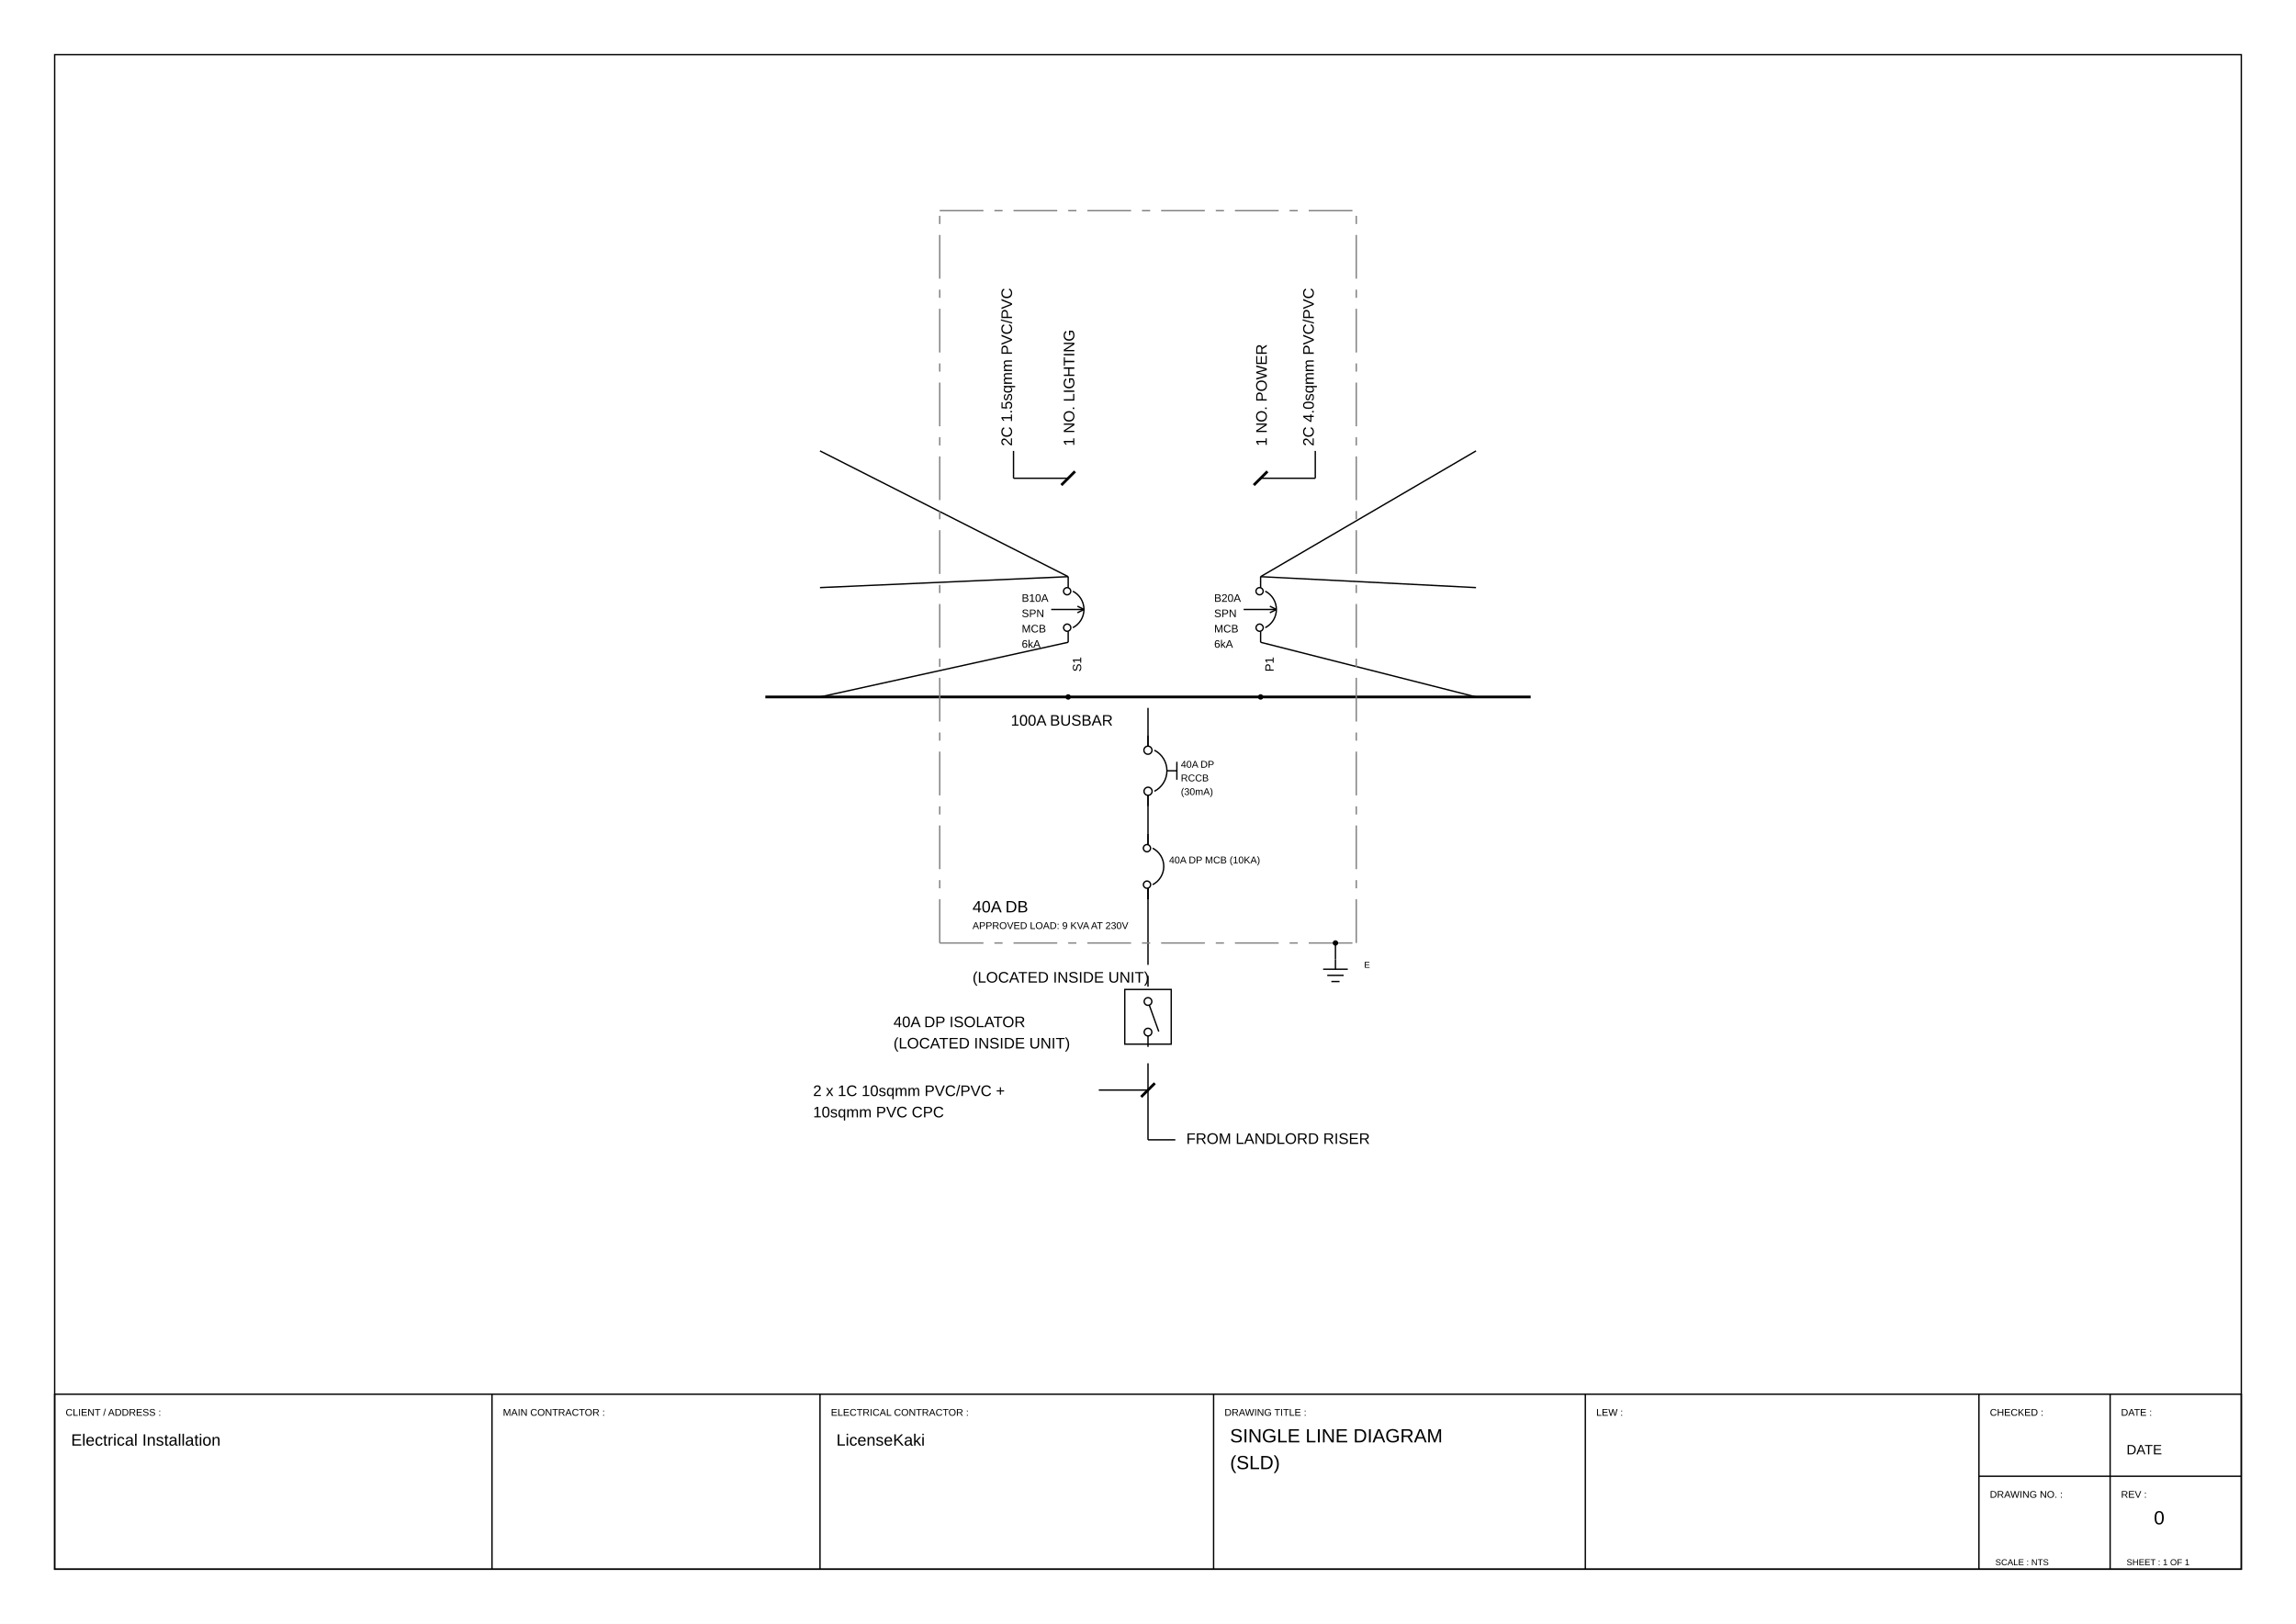
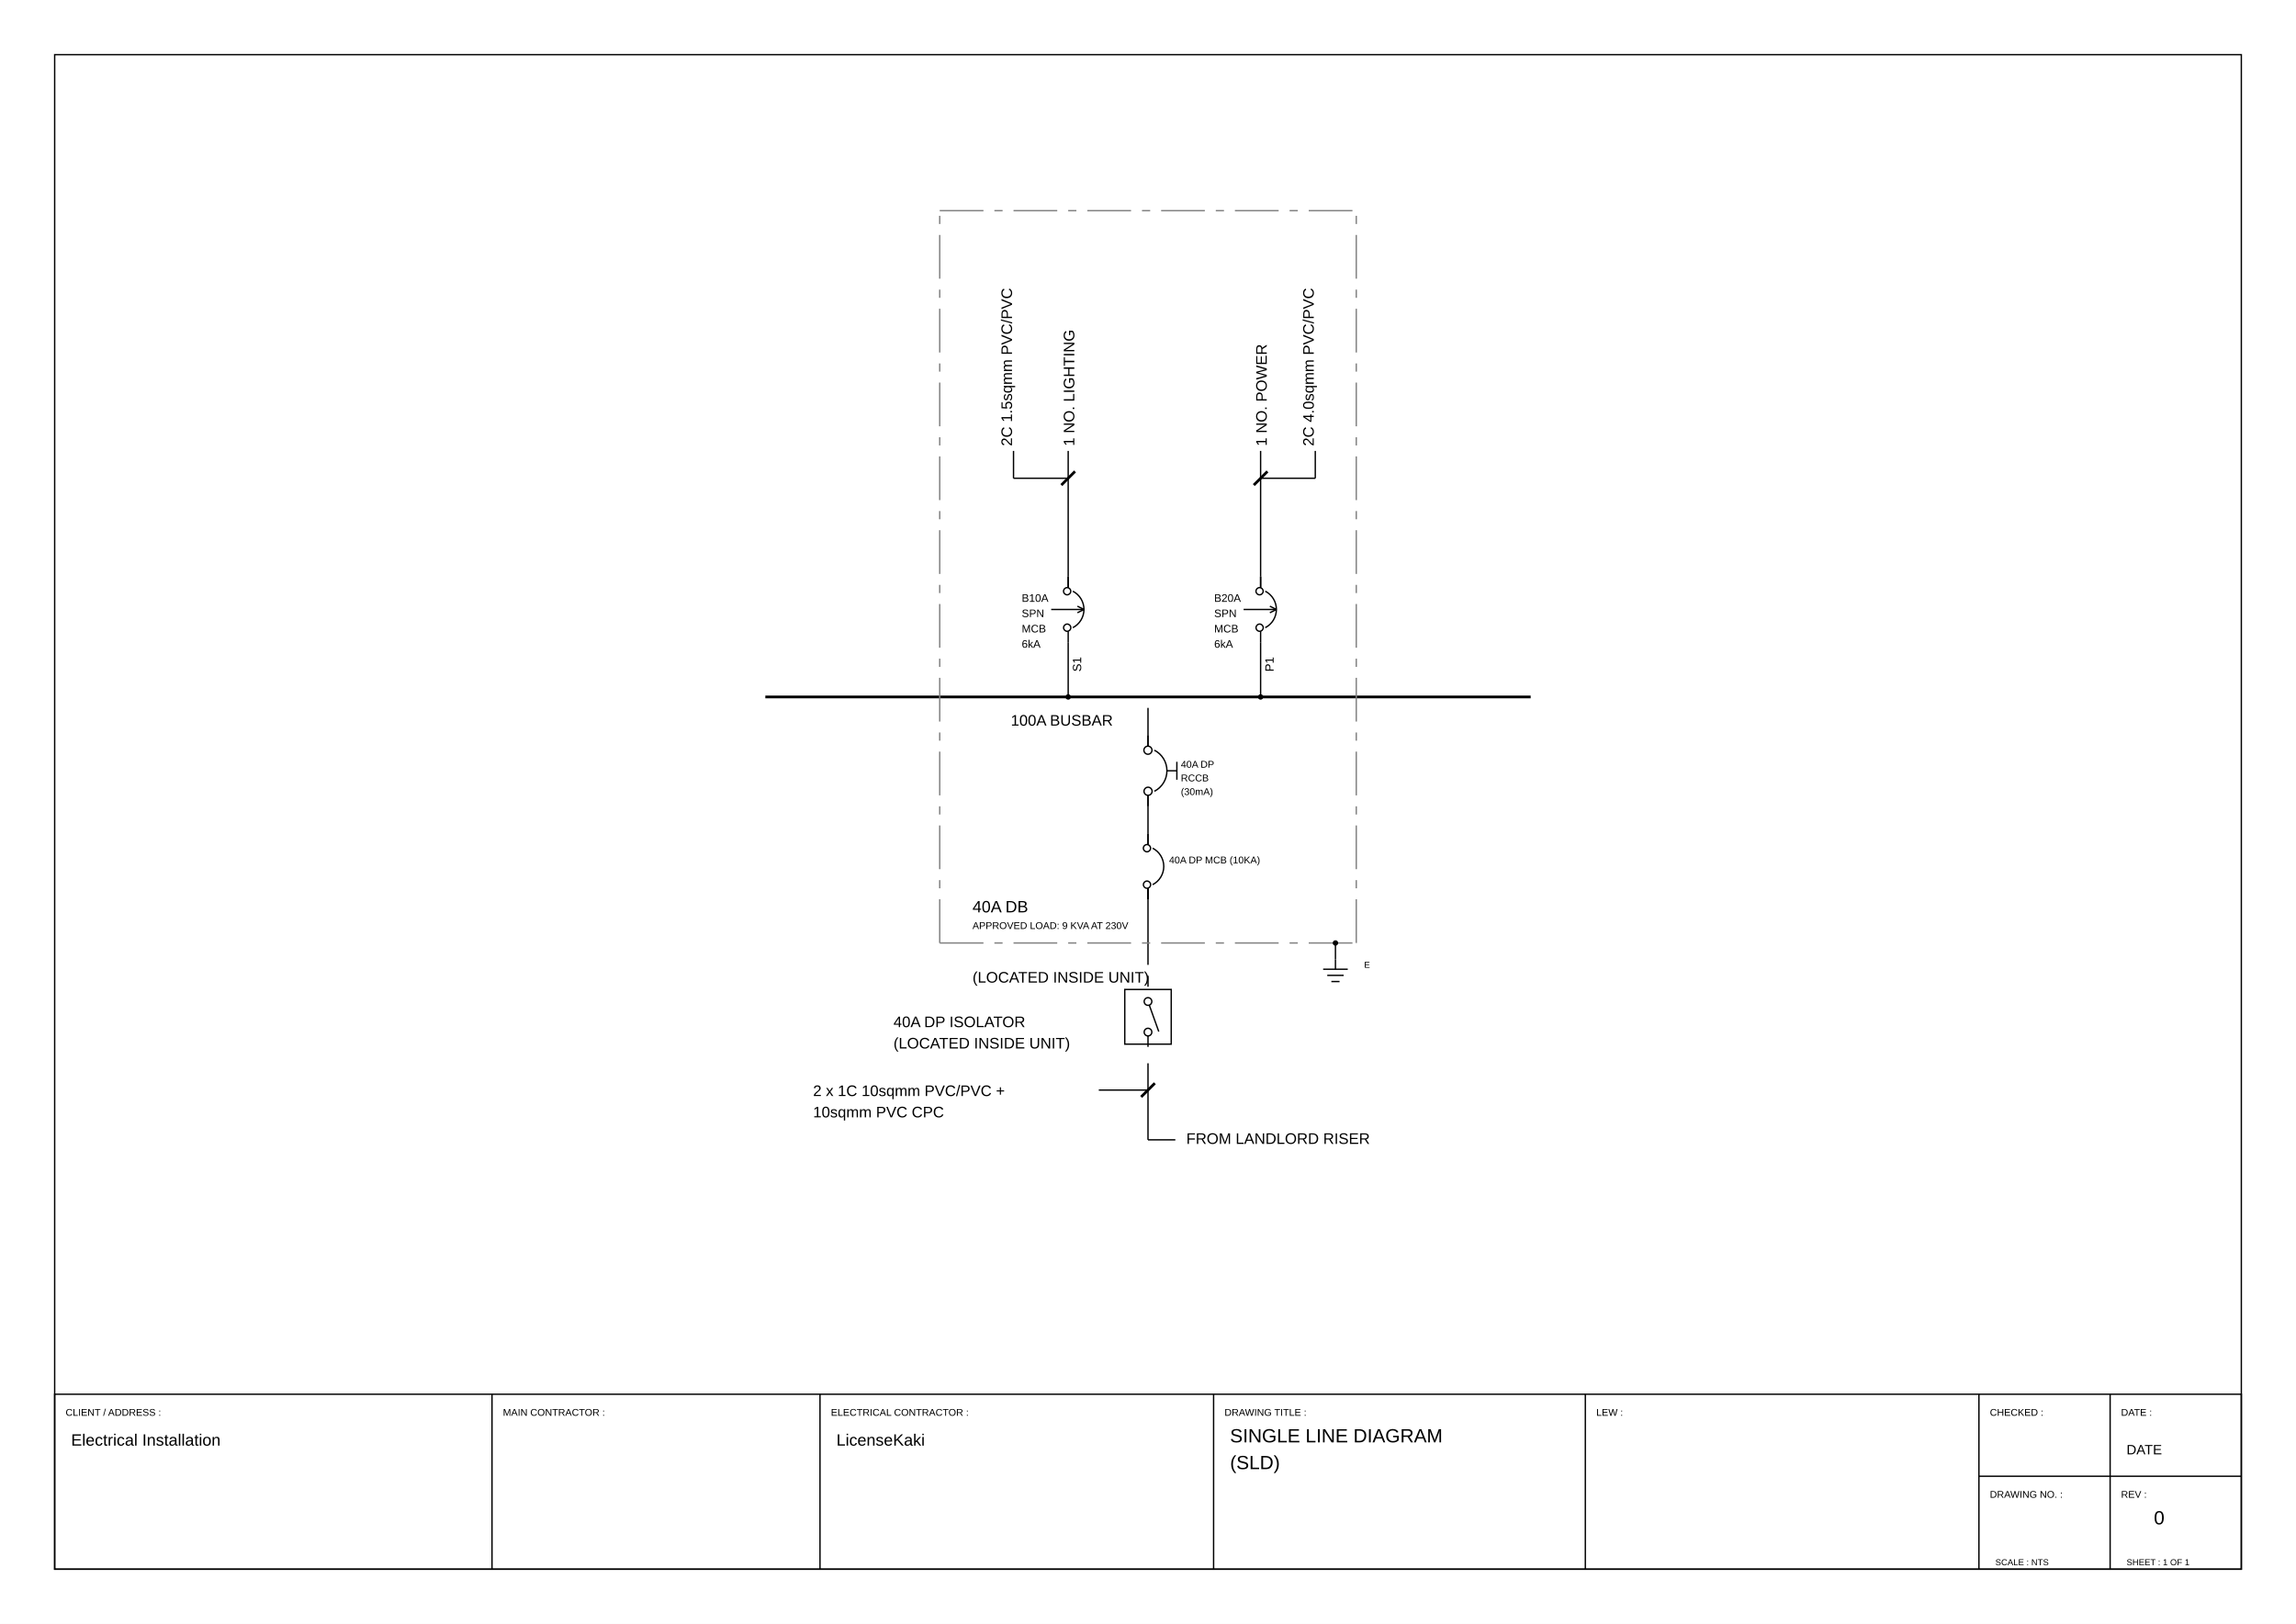
<svg xmlns="http://www.w3.org/2000/svg" viewBox="0 0 420.0 297.0" width="420.0mm" height="297.0mm">
  <rect width="420.0" height="297.0" fill="white" />
  <polygon points="10.00,287.00 410.00,287.00 410.00,10.00 10.00,10.00" stroke="#000000" stroke-width="0.25" fill="none" />
  <polygon points="10.00,287.00 410.00,287.00 410.00,255.00 10.00,255.00" stroke="#000000" stroke-width="0.25" fill="none" />
  <line x1="90.00" y1="255.00" x2="90.00" y2="287.00" stroke="#000000" stroke-width="0.25" fill="none" />
  <line x1="150.00" y1="255.00" x2="150.00" y2="287.00" stroke="#000000" stroke-width="0.25" fill="none" />
  <line x1="222.00" y1="255.00" x2="222.00" y2="287.00" stroke="#000000" stroke-width="0.25" fill="none" />
  <line x1="290.00" y1="255.00" x2="290.00" y2="287.00" stroke="#000000" stroke-width="0.25" fill="none" />
  <line x1="362.00" y1="255.00" x2="362.00" y2="287.00" stroke="#000000" stroke-width="0.25" fill="none" />
  <line x1="362.00" y1="270.00" x2="410.00" y2="270.00" stroke="#000000" stroke-width="0.25" fill="none" />
  <line x1="386.00" y1="255.00" x2="386.00" y2="287.00" stroke="#000000" stroke-width="0.25" fill="none" />
  <text x="12.00" y="258.94" font-family="Arial, Helvetica, sans-serif" font-size="1.8" fill="#000000">CLIENT / ADDRESS :</text>
  <text x="92.00" y="258.94" font-family="Arial, Helvetica, sans-serif" font-size="1.8" fill="#000000">MAIN CONTRACTOR :</text>
  <text x="152.00" y="258.94" font-family="Arial, Helvetica, sans-serif" font-size="1.8" fill="#000000">ELECTRICAL CONTRACTOR :</text>
  <text x="224.00" y="258.94" font-family="Arial, Helvetica, sans-serif" font-size="1.8" fill="#000000">DRAWING TITLE :</text>
  <text x="292.00" y="258.94" font-family="Arial, Helvetica, sans-serif" font-size="1.8" fill="#000000">LEW :</text>
  <text x="364.00" y="258.94" font-family="Arial, Helvetica, sans-serif" font-size="1.8" fill="#000000">CHECKED :</text>
  <text x="388.00" y="258.94" font-family="Arial, Helvetica, sans-serif" font-size="1.8" fill="#000000">DATE :</text>
  <text x="364.00" y="273.94" font-family="Arial, Helvetica, sans-serif" font-size="1.8" fill="#000000">DRAWING NO. :</text>
  <text x="388.00" y="273.94" font-family="Arial, Helvetica, sans-serif" font-size="1.8" fill="#000000">REV :</text>
  <text x="217.00" y="209.21" font-family="Arial, Helvetica, sans-serif" font-size="2.8" fill="#000000">FROM LANDLORD RISER</text>
  <circle cx="210.00" cy="188.77" r="0.70" stroke="#000000" stroke-width="0.25" fill="none" />
  <circle cx="210.00" cy="183.17" r="0.70" stroke="#000000" stroke-width="0.25" fill="none" />
  <polyline points="210.23,183.82 211.97,188.67" stroke="#000000" stroke-width="0.25" fill="none" />
  <polygon points="205.75,190.97 214.25,190.97 214.25,180.97 205.75,180.97" stroke="#000000" stroke-width="0.25" fill="none" />
  <text x="163.44" y="187.86" font-family="Arial, Helvetica, sans-serif" font-size="2.8" fill="#000000">
    <tspan x="163.44">40A DP ISOLATOR</tspan>
    <tspan x="163.44" dy="3.9">(LOCATED INSIDE UNIT)</tspan>
  </text>
  <path d="M 210.85,161.80 A 3.75,3.75 0 0,0 210.85,155.13" stroke="#000000" stroke-width="0.25" fill="none" />
  <circle cx="209.81" cy="155.13" r="0.66" stroke="#000000" stroke-width="0.25" fill="none" />
  <circle cx="209.82" cy="161.80" r="0.66" stroke="#000000" stroke-width="0.25" fill="none" />
  <line x1="210.00" y1="162.47" x2="210.00" y2="164.47" stroke="#000000" stroke-width="0.25" fill="none" />
  <line x1="210.00" y1="154.47" x2="210.00" y2="152.47" stroke="#000000" stroke-width="0.25" fill="none" />
  <text x="213.85" y="157.91" font-family="Arial, Helvetica, sans-serif" font-size="1.8" fill="#000000">40A DP MCB (10KA)</text>
  <path d="M 211.17,144.72 A 4.22,4.22 0 0,0 211.17,137.21" stroke="#000000" stroke-width="0.25" fill="none" />
  <circle cx="209.99" cy="137.21" r="0.74" stroke="#000000" stroke-width="0.25" fill="none" />
  <circle cx="210.01" cy="144.72" r="0.74" stroke="#000000" stroke-width="0.25" fill="none" />
  <line x1="213.47" y1="140.97" x2="215.28" y2="140.97" stroke="#000000" stroke-width="0.25" fill="none" />
  <line x1="215.28" y1="142.61" x2="215.28" y2="139.33" stroke="#000000" stroke-width="0.25" fill="none" />
  <line x1="210.00" y1="145.47" x2="210.00" y2="147.47" stroke="#000000" stroke-width="0.25" fill="none" />
  <line x1="210.00" y1="136.47" x2="210.00" y2="134.47" stroke="#000000" stroke-width="0.25" fill="none" />
  <text x="216.01" y="140.41" font-family="Arial, Helvetica, sans-serif" font-size="1.8" fill="#000000">
    <tspan x="216.01">40A DP</tspan>
    <tspan x="216.01" dy="2.5">RCCB </tspan>
    <tspan x="216.01" dy="2.5">(30mA)</tspan>
  </text>
  <line x1="140.00" y1="127.47" x2="280.00" y2="127.47" stroke="#000000" stroke-width="0.50" fill="none" />
  <text x="184.90" y="132.71" font-family="Arial, Helvetica, sans-serif" font-size="2.8" fill="#000000">100A BUSBAR</text>
  <text x="196.90" y="123.73" font-family="Arial, Helvetica, sans-serif" font-size="2.2" fill="#000000" transform="rotate(-90.0,196.90,122.85)">S1</text>
  <path d="M 196.25,114.80 A 3.75,3.75 0 0,0 196.25,108.13" stroke="#000000" stroke-width="0.25" fill="none" />
  <circle cx="195.21" cy="108.13" r="0.66" stroke="#000000" stroke-width="0.25" fill="none" />
  <circle cx="195.22" cy="114.80" r="0.66" stroke="#000000" stroke-width="0.25" fill="none" />
  <line x1="195.40" y1="115.47" x2="195.40" y2="117.47" stroke="#000000" stroke-width="0.25" fill="none" />
  <line x1="195.40" y1="107.47" x2="195.40" y2="105.47" stroke="#000000" stroke-width="0.25" fill="none" />
  <line x1="192.29" y1="111.47" x2="198.29" y2="111.47" stroke="#000000" stroke-width="0.25" fill="none" />
  <line x1="198.29" y1="111.47" x2="197.09" y2="110.87" stroke="#000000" stroke-width="0.25" fill="none" />
  <line x1="198.29" y1="111.47" x2="197.09" y2="112.07" stroke="#000000" stroke-width="0.25" fill="none" />
  <text x="186.90" y="110.07" font-family="Arial, Helvetica, sans-serif" font-size="2.0" fill="#000000">
    <tspan x="186.90">B10A</tspan>
    <tspan x="186.90" dy="2.8">SPN</tspan>
    <tspan x="186.90" dy="2.8">MCB</tspan>
    <tspan x="186.90" dy="2.8">6kA</tspan>
  </text>
  <text x="195.40" y="82.71" font-family="Arial, Helvetica, sans-serif" font-size="2.8" fill="#000000" transform="rotate(-90.0,195.40,81.59)">1 NO. LIGHTING</text>
  <text x="232.10" y="123.73" font-family="Arial, Helvetica, sans-serif" font-size="2.2" fill="#000000" transform="rotate(-90.0,232.10,122.85)">P1</text>
  <path d="M 231.45,114.80 A 3.75,3.75 0 0,0 231.45,108.13" stroke="#000000" stroke-width="0.25" fill="none" />
  <circle cx="230.41" cy="108.13" r="0.66" stroke="#000000" stroke-width="0.25" fill="none" />
  <circle cx="230.42" cy="114.80" r="0.66" stroke="#000000" stroke-width="0.25" fill="none" />
  <line x1="230.60" y1="115.47" x2="230.60" y2="117.47" stroke="#000000" stroke-width="0.25" fill="none" />
  <line x1="230.60" y1="107.47" x2="230.60" y2="105.47" stroke="#000000" stroke-width="0.25" fill="none" />
  <line x1="227.49" y1="111.47" x2="233.49" y2="111.47" stroke="#000000" stroke-width="0.25" fill="none" />
  <line x1="233.49" y1="111.47" x2="232.29" y2="110.87" stroke="#000000" stroke-width="0.25" fill="none" />
  <line x1="233.49" y1="111.47" x2="232.29" y2="112.07" stroke="#000000" stroke-width="0.25" fill="none" />
  <text x="222.10" y="110.07" font-family="Arial, Helvetica, sans-serif" font-size="2.0" fill="#000000">
    <tspan x="222.10">B20A</tspan>
    <tspan x="222.10" dy="2.8">SPN</tspan>
    <tspan x="222.10" dy="2.8">MCB</tspan>
    <tspan x="222.10" dy="2.8">6kA</tspan>
  </text>
  <text x="230.60" y="82.71" font-family="Arial, Helvetica, sans-serif" font-size="2.8" fill="#000000" transform="rotate(-90.0,230.60,81.59)">1 NO. POWER</text>
  <text x="184.00" y="82.71" font-family="Arial, Helvetica, sans-serif" font-size="2.8" fill="#000000" transform="rotate(-90.0,184.00,81.59)">2C 1.5sqmm PVC/PVC</text>
  <text x="239.20" y="82.71" font-family="Arial, Helvetica, sans-serif" font-size="2.8" fill="#000000" transform="rotate(-90.0,239.20,81.59)">2C 4.0sqmm PVC/PVC</text>
  <text x="177.90" y="166.87" font-family="Arial, Helvetica, sans-serif" font-size="3.0" fill="#000000">40A DB</text>
  <text x="177.90" y="169.91" font-family="Arial, Helvetica, sans-serif" font-size="1.8" fill="#000000">APPROVED LOAD: 9 KVA AT 230V</text>
  <text x="177.90" y="179.71" font-family="Arial, Helvetica, sans-serif" font-size="2.8" fill="#000000">(LOCATED INSIDE UNIT)</text>
  <line x1="244.29" y1="175.47" x2="244.29" y2="177.27" stroke="#000000" stroke-width="0.25" fill="none" />
  <line x1="242.04" y1="177.27" x2="246.54" y2="177.27" stroke="#000000" stroke-width="0.25" fill="none" />
  <line x1="242.79" y1="178.39" x2="245.79" y2="178.39" stroke="#000000" stroke-width="0.25" fill="none" />
  <line x1="243.54" y1="179.52" x2="245.04" y2="179.52" stroke="#000000" stroke-width="0.25" fill="none" />
  <text x="249.54" y="177.00" font-family="Arial, Helvetica, sans-serif" font-size="1.6" fill="#000000">E</text>
  <text x="148.73" y="200.46" font-family="Arial, Helvetica, sans-serif" font-size="2.8" fill="#000000">
    <tspan x="148.73">2 x 1C 10sqmm PVC/PVC +</tspan>
    <tspan x="148.73" dy="3.9">10sqmm PVC CPC</tspan>
  </text>
  <line x1="210.00" y1="208.47" x2="215.00" y2="208.47" stroke="#000000" stroke-width="0.25" fill="none" />
  <line x1="210.00" y1="208.47" x2="210.00" y2="194.47" stroke="#000000" stroke-width="0.25" fill="none" />
  <line x1="208.75" y1="200.62" x2="211.25" y2="198.12" stroke="#000000" stroke-width="0.50" fill="none" />
  <line x1="210.00" y1="199.37" x2="201.00" y2="199.37" stroke="#000000" stroke-width="0.25" fill="none" />
  <line x1="210.00" y1="191.47" x2="210.00" y2="189.47" stroke="#000000" stroke-width="0.25" fill="none" />
  <line x1="210.00" y1="180.47" x2="210.00" y2="178.47" stroke="#000000" stroke-width="0.25" fill="none" />
  <line x1="210.00" y1="176.47" x2="210.00" y2="162.47" stroke="#000000" stroke-width="0.25" fill="none" />
  <line x1="210.00" y1="164.47" x2="210.00" y2="162.47" stroke="#000000" stroke-width="0.25" fill="none" />
  <line x1="210.00" y1="154.47" x2="210.00" y2="152.47" stroke="#000000" stroke-width="0.25" fill="none" />
  <line x1="210.00" y1="152.47" x2="210.00" y2="147.47" stroke="#000000" stroke-width="0.25" fill="none" />
  <line x1="210.00" y1="147.47" x2="210.00" y2="145.47" stroke="#000000" stroke-width="0.25" fill="none" />
  <line x1="210.00" y1="136.47" x2="210.00" y2="134.47" stroke="#000000" stroke-width="0.25" fill="none" />
  <line x1="210.00" y1="134.47" x2="210.00" y2="129.47" stroke="#000000" stroke-width="0.25" fill="none" />
-   <line x1="150.00" y1="127.47" x2="195.40" y2="117.47" stroke="#000000" stroke-width="0.25" fill="none" />
-   <line x1="150.00" y1="107.47" x2="195.40" y2="105.47" stroke="#000000" stroke-width="0.25" fill="none" />
-   <line x1="195.40" y1="105.47" x2="150.00" y2="82.47" stroke="#000000" stroke-width="0.25" fill="none" />
-   <line x1="270.00" y1="127.47" x2="230.60" y2="117.47" stroke="#000000" stroke-width="0.25" fill="none" />
-   <line x1="270.00" y1="107.47" x2="230.60" y2="105.47" stroke="#000000" stroke-width="0.25" fill="none" />
-   <line x1="230.60" y1="105.47" x2="270.00" y2="82.47" stroke="#000000" stroke-width="0.25" fill="none" />
+   <line x1="195.40" y1="127.47" x2="195.40" y2="117.47" stroke="#000000" stroke-width="0.25" fill="none" />
+   <line x1="195.40" y1="107.47" x2="195.40" y2="105.47" stroke="#000000" stroke-width="0.25" fill="none" />
+   <line x1="195.40" y1="105.47" x2="195.40" y2="82.47" stroke="#000000" stroke-width="0.25" fill="none" />
+   <line x1="230.60" y1="127.47" x2="230.60" y2="117.47" stroke="#000000" stroke-width="0.25" fill="none" />
+   <line x1="230.60" y1="107.47" x2="230.60" y2="105.47" stroke="#000000" stroke-width="0.25" fill="none" />
+   <line x1="230.60" y1="105.47" x2="230.60" y2="82.47" stroke="#000000" stroke-width="0.25" fill="none" />
  <line x1="185.40" y1="87.47" x2="195.40" y2="87.47" stroke="#000000" stroke-width="0.25" fill="none" />
  <line x1="194.15" y1="88.72" x2="196.65" y2="86.22" stroke="#000000" stroke-width="0.50" fill="none" />
  <line x1="185.40" y1="87.47" x2="185.40" y2="82.47" stroke="#000000" stroke-width="0.25" fill="none" />
  <line x1="230.60" y1="87.47" x2="240.60" y2="87.47" stroke="#000000" stroke-width="0.25" fill="none" />
  <line x1="229.35" y1="88.72" x2="231.85" y2="86.22" stroke="#000000" stroke-width="0.50" fill="none" />
  <line x1="240.60" y1="87.47" x2="240.60" y2="82.47" stroke="#000000" stroke-width="0.25" fill="none" />
  <line x1="244.29" y1="172.47" x2="244.29" y2="175.47" stroke="#000000" stroke-width="0.25" fill="none" />
  <line x1="171.90" y1="172.47" x2="179.90" y2="172.47" stroke="#808080" stroke-width="0.25" fill="none" />
  <line x1="181.90" y1="172.47" x2="183.40" y2="172.47" stroke="#808080" stroke-width="0.25" fill="none" />
  <line x1="185.40" y1="172.47" x2="193.40" y2="172.47" stroke="#808080" stroke-width="0.25" fill="none" />
  <line x1="195.40" y1="172.47" x2="196.90" y2="172.47" stroke="#808080" stroke-width="0.25" fill="none" />
  <line x1="198.90" y1="172.47" x2="206.90" y2="172.47" stroke="#808080" stroke-width="0.25" fill="none" />
  <line x1="208.90" y1="172.47" x2="210.40" y2="172.47" stroke="#808080" stroke-width="0.25" fill="none" />
  <line x1="212.40" y1="172.47" x2="220.40" y2="172.47" stroke="#808080" stroke-width="0.25" fill="none" />
  <line x1="222.40" y1="172.47" x2="223.90" y2="172.47" stroke="#808080" stroke-width="0.25" fill="none" />
  <line x1="225.90" y1="172.47" x2="233.90" y2="172.47" stroke="#808080" stroke-width="0.25" fill="none" />
  <line x1="235.90" y1="172.47" x2="237.40" y2="172.47" stroke="#808080" stroke-width="0.25" fill="none" />
  <line x1="239.40" y1="172.47" x2="247.40" y2="172.47" stroke="#808080" stroke-width="0.25" fill="none" />
  <line x1="171.90" y1="38.53" x2="179.90" y2="38.53" stroke="#808080" stroke-width="0.25" fill="none" />
  <line x1="181.90" y1="38.53" x2="183.40" y2="38.53" stroke="#808080" stroke-width="0.25" fill="none" />
  <line x1="185.40" y1="38.53" x2="193.40" y2="38.53" stroke="#808080" stroke-width="0.25" fill="none" />
  <line x1="195.40" y1="38.53" x2="196.90" y2="38.53" stroke="#808080" stroke-width="0.25" fill="none" />
  <line x1="198.90" y1="38.53" x2="206.90" y2="38.53" stroke="#808080" stroke-width="0.25" fill="none" />
  <line x1="208.90" y1="38.53" x2="210.40" y2="38.53" stroke="#808080" stroke-width="0.25" fill="none" />
  <line x1="212.40" y1="38.53" x2="220.40" y2="38.53" stroke="#808080" stroke-width="0.25" fill="none" />
  <line x1="222.40" y1="38.53" x2="223.90" y2="38.53" stroke="#808080" stroke-width="0.25" fill="none" />
  <line x1="225.90" y1="38.53" x2="233.90" y2="38.53" stroke="#808080" stroke-width="0.25" fill="none" />
  <line x1="235.90" y1="38.53" x2="237.40" y2="38.53" stroke="#808080" stroke-width="0.25" fill="none" />
  <line x1="239.40" y1="38.53" x2="247.40" y2="38.53" stroke="#808080" stroke-width="0.25" fill="none" />
  <line x1="171.90" y1="172.47" x2="171.90" y2="164.47" stroke="#808080" stroke-width="0.25" fill="none" />
  <line x1="171.90" y1="162.47" x2="171.90" y2="160.97" stroke="#808080" stroke-width="0.25" fill="none" />
  <line x1="171.90" y1="158.97" x2="171.90" y2="150.97" stroke="#808080" stroke-width="0.25" fill="none" />
  <line x1="171.90" y1="148.97" x2="171.90" y2="147.47" stroke="#808080" stroke-width="0.25" fill="none" />
  <line x1="171.90" y1="145.47" x2="171.90" y2="137.47" stroke="#808080" stroke-width="0.25" fill="none" />
  <line x1="171.90" y1="135.47" x2="171.90" y2="133.97" stroke="#808080" stroke-width="0.25" fill="none" />
  <line x1="171.90" y1="131.97" x2="171.90" y2="123.97" stroke="#808080" stroke-width="0.25" fill="none" />
  <line x1="171.90" y1="121.97" x2="171.90" y2="120.47" stroke="#808080" stroke-width="0.25" fill="none" />
  <line x1="171.90" y1="118.47" x2="171.90" y2="110.47" stroke="#808080" stroke-width="0.25" fill="none" />
  <line x1="171.90" y1="108.47" x2="171.90" y2="106.97" stroke="#808080" stroke-width="0.25" fill="none" />
  <line x1="171.90" y1="104.97" x2="171.90" y2="96.97" stroke="#808080" stroke-width="0.25" fill="none" />
  <line x1="171.90" y1="94.97" x2="171.90" y2="93.47" stroke="#808080" stroke-width="0.25" fill="none" />
  <line x1="171.90" y1="91.47" x2="171.90" y2="83.47" stroke="#808080" stroke-width="0.25" fill="none" />
  <line x1="171.90" y1="81.47" x2="171.90" y2="79.97" stroke="#808080" stroke-width="0.25" fill="none" />
  <line x1="171.90" y1="77.97" x2="171.90" y2="69.97" stroke="#808080" stroke-width="0.25" fill="none" />
  <line x1="171.90" y1="67.97" x2="171.90" y2="66.47" stroke="#808080" stroke-width="0.25" fill="none" />
  <line x1="171.90" y1="64.47" x2="171.90" y2="56.47" stroke="#808080" stroke-width="0.25" fill="none" />
  <line x1="171.90" y1="54.47" x2="171.90" y2="52.97" stroke="#808080" stroke-width="0.25" fill="none" />
  <line x1="171.90" y1="50.97" x2="171.90" y2="42.97" stroke="#808080" stroke-width="0.25" fill="none" />
  <line x1="171.90" y1="40.97" x2="171.90" y2="39.47" stroke="#808080" stroke-width="0.25" fill="none" />
  <line x1="248.10" y1="172.47" x2="248.10" y2="164.47" stroke="#808080" stroke-width="0.25" fill="none" />
  <line x1="248.10" y1="162.47" x2="248.10" y2="160.97" stroke="#808080" stroke-width="0.25" fill="none" />
  <line x1="248.10" y1="158.97" x2="248.10" y2="150.97" stroke="#808080" stroke-width="0.25" fill="none" />
  <line x1="248.10" y1="148.97" x2="248.10" y2="147.47" stroke="#808080" stroke-width="0.25" fill="none" />
  <line x1="248.10" y1="145.47" x2="248.10" y2="137.47" stroke="#808080" stroke-width="0.25" fill="none" />
  <line x1="248.10" y1="135.47" x2="248.10" y2="133.97" stroke="#808080" stroke-width="0.25" fill="none" />
  <line x1="248.10" y1="131.97" x2="248.10" y2="123.97" stroke="#808080" stroke-width="0.25" fill="none" />
  <line x1="248.10" y1="121.97" x2="248.10" y2="120.47" stroke="#808080" stroke-width="0.25" fill="none" />
  <line x1="248.10" y1="118.47" x2="248.10" y2="110.47" stroke="#808080" stroke-width="0.25" fill="none" />
  <line x1="248.10" y1="108.47" x2="248.10" y2="106.97" stroke="#808080" stroke-width="0.25" fill="none" />
  <line x1="248.10" y1="104.97" x2="248.10" y2="96.97" stroke="#808080" stroke-width="0.25" fill="none" />
  <line x1="248.10" y1="94.97" x2="248.10" y2="93.47" stroke="#808080" stroke-width="0.25" fill="none" />
  <line x1="248.10" y1="91.47" x2="248.10" y2="83.47" stroke="#808080" stroke-width="0.25" fill="none" />
  <line x1="248.10" y1="81.47" x2="248.10" y2="79.97" stroke="#808080" stroke-width="0.25" fill="none" />
  <line x1="248.10" y1="77.97" x2="248.10" y2="69.97" stroke="#808080" stroke-width="0.25" fill="none" />
  <line x1="248.10" y1="67.97" x2="248.10" y2="66.47" stroke="#808080" stroke-width="0.25" fill="none" />
  <line x1="248.10" y1="64.47" x2="248.10" y2="56.47" stroke="#808080" stroke-width="0.25" fill="none" />
  <line x1="248.10" y1="54.47" x2="248.10" y2="52.97" stroke="#808080" stroke-width="0.25" fill="none" />
  <line x1="248.10" y1="50.97" x2="248.10" y2="42.97" stroke="#808080" stroke-width="0.25" fill="none" />
  <line x1="248.10" y1="40.97" x2="248.10" y2="39.47" stroke="#808080" stroke-width="0.25" fill="none" />
  <circle cx="195.40" cy="127.47" r="0.50" fill="rgb(0,0,0)" stroke="none" />
  <circle cx="230.60" cy="127.47" r="0.50" fill="rgb(0,0,0)" stroke="none" />
  <circle cx="244.29" cy="172.47" r="0.50" fill="rgb(0,0,0)" stroke="none" />
  <text x="13.00" y="264.40" font-family="Arial, Helvetica, sans-serif" font-size="3.0" fill="#000000">Electrical Installation</text>
  <text x="153.00" y="264.40" font-family="Arial, Helvetica, sans-serif" font-size="3.0" fill="#000000">LicenseKaki</text>
  <text x="225.00" y="263.80" font-family="Arial, Helvetica, sans-serif" font-size="3.5" fill="#000000">
    <tspan x="225.00">SINGLE LINE DIAGRAM</tspan>
    <tspan x="225.00" dy="4.9">(SLD)</tspan>
  </text>
  <text x="389.00" y="266.00" font-family="Arial, Helvetica, sans-serif" font-size="2.5" fill="#000000">DATE</text>
  <text x="365.00" y="278.00" font-family="Arial, Helvetica, sans-serif" font-size="2.5" fill="#000000" />
  <text x="394.00" y="278.80" font-family="Arial, Helvetica, sans-serif" font-size="3.5" fill="#000000">0</text>
  <text x="365.00" y="286.28" font-family="Arial, Helvetica, sans-serif" font-size="1.6" fill="#000000">SCALE : NTS</text>
  <text x="389.00" y="286.28" font-family="Arial, Helvetica, sans-serif" font-size="1.6" fill="#000000">SHEET : 1 OF 1</text>
</svg>
